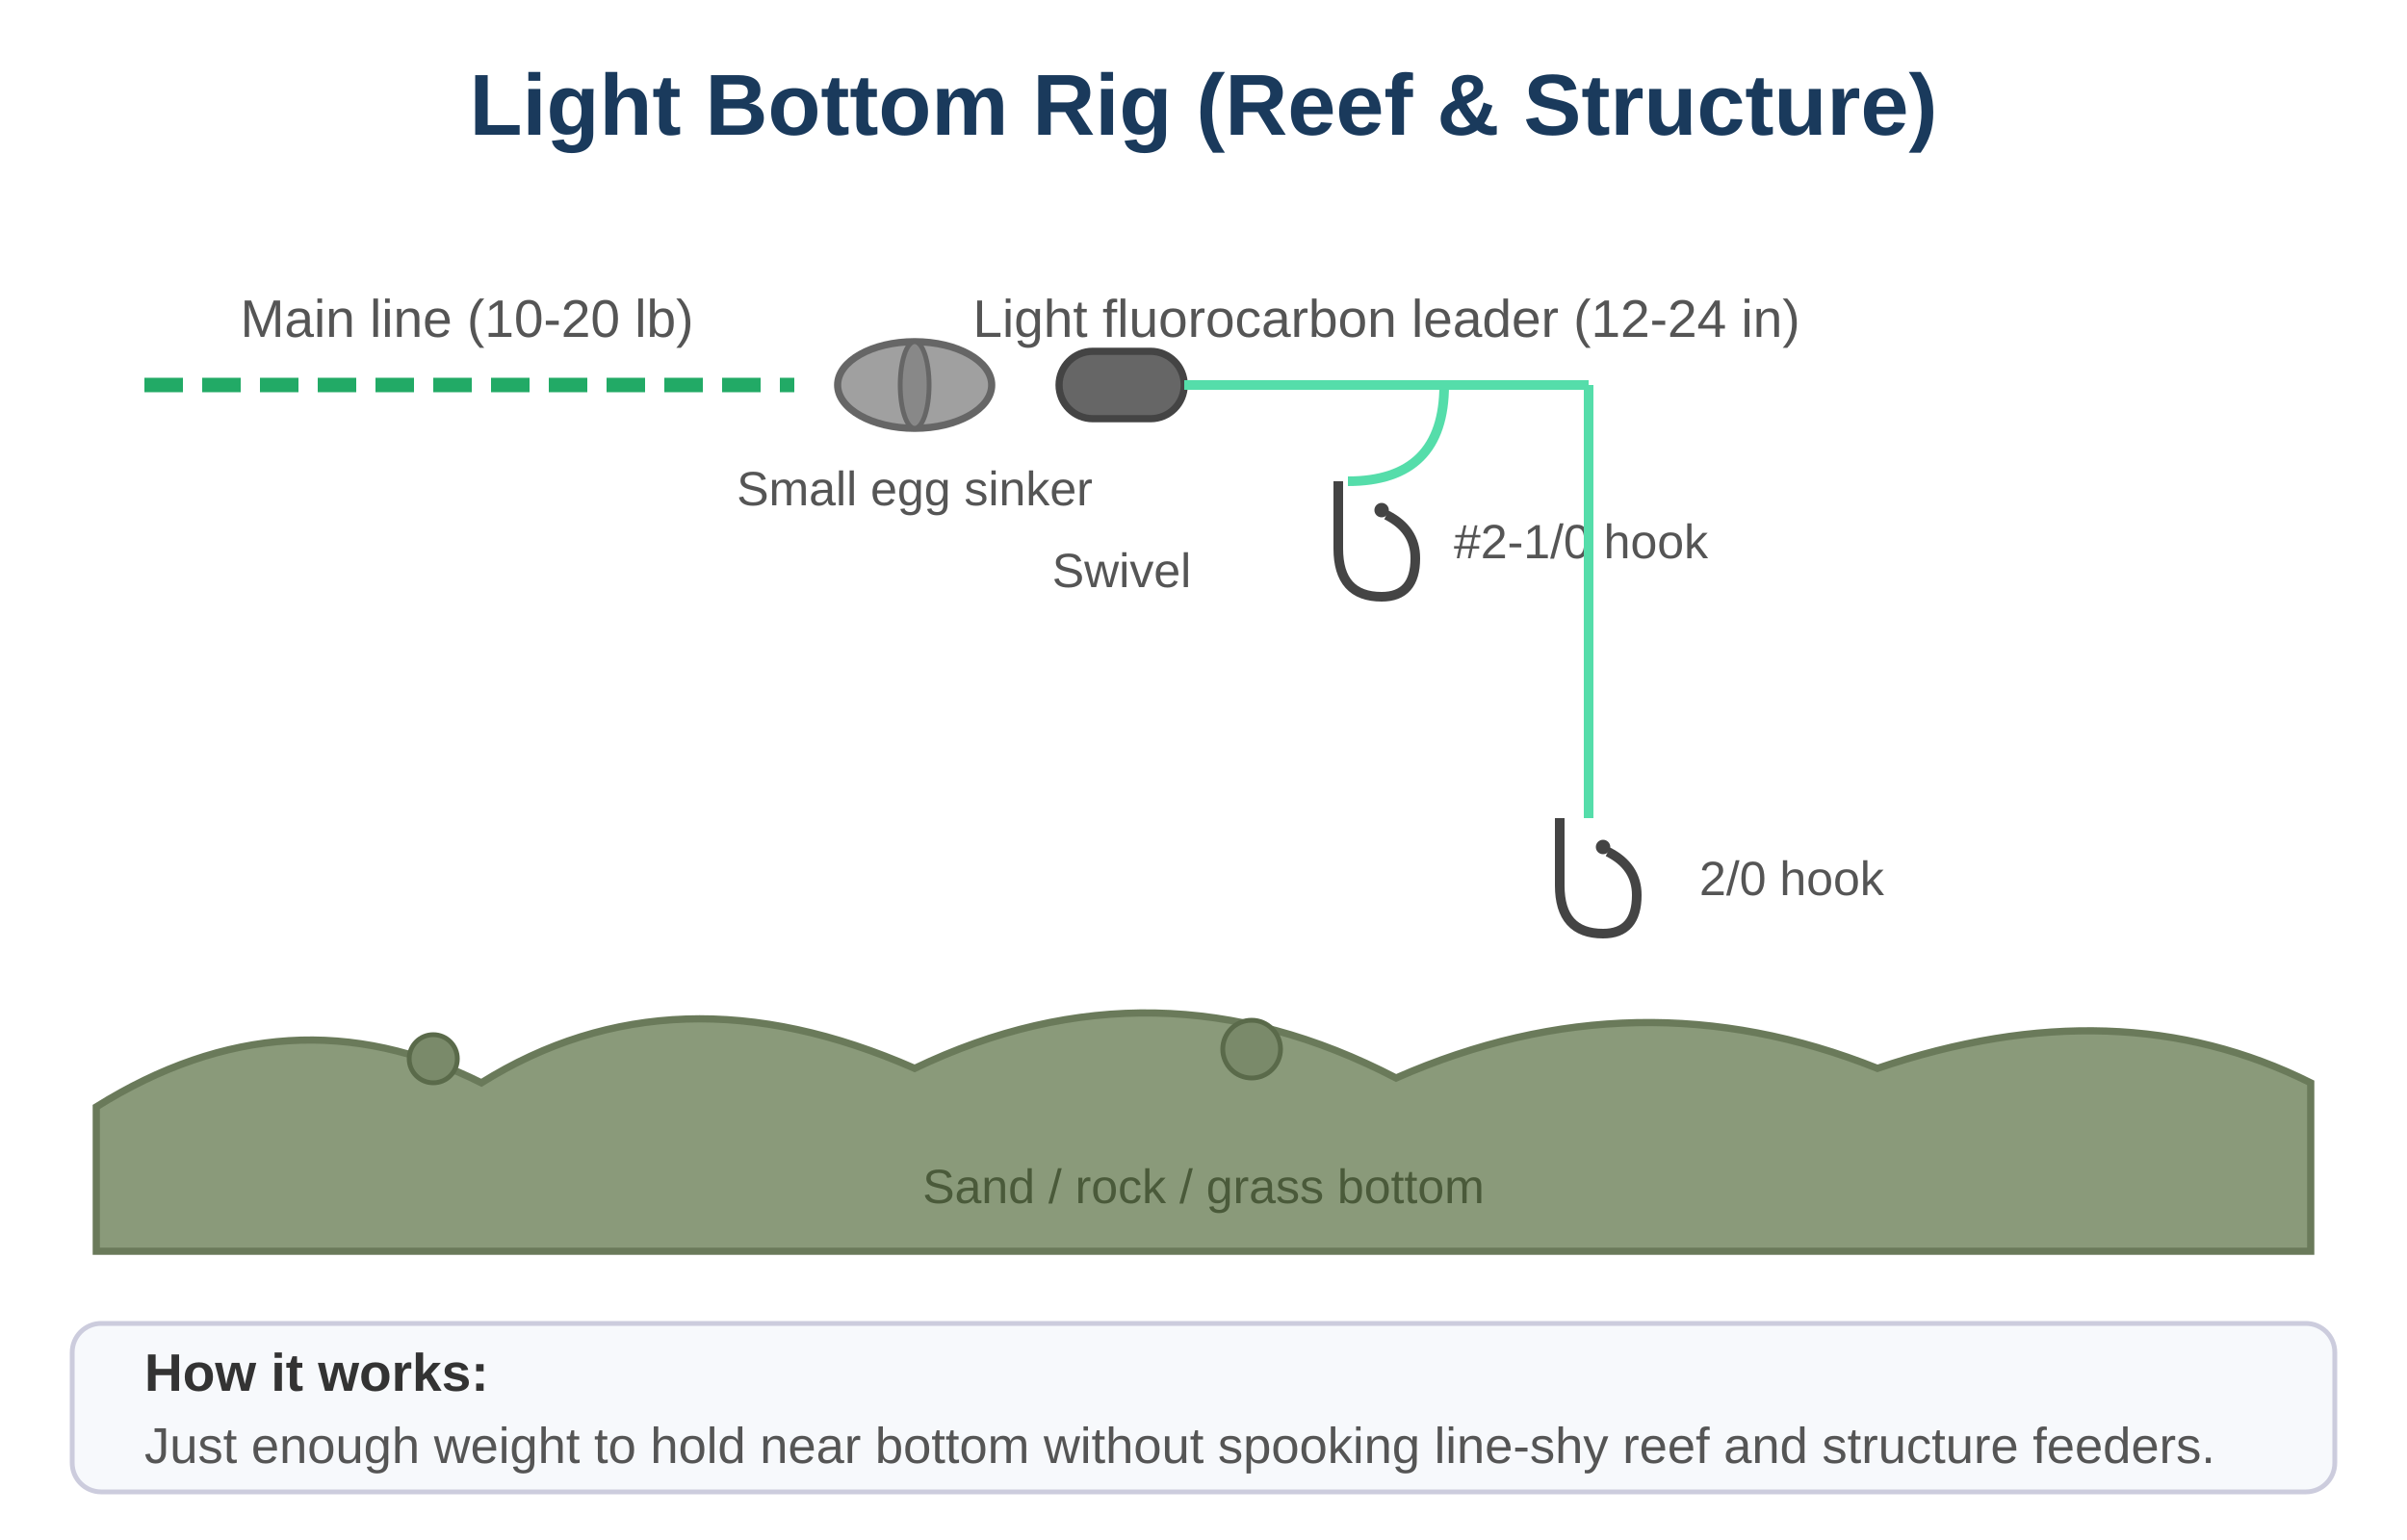
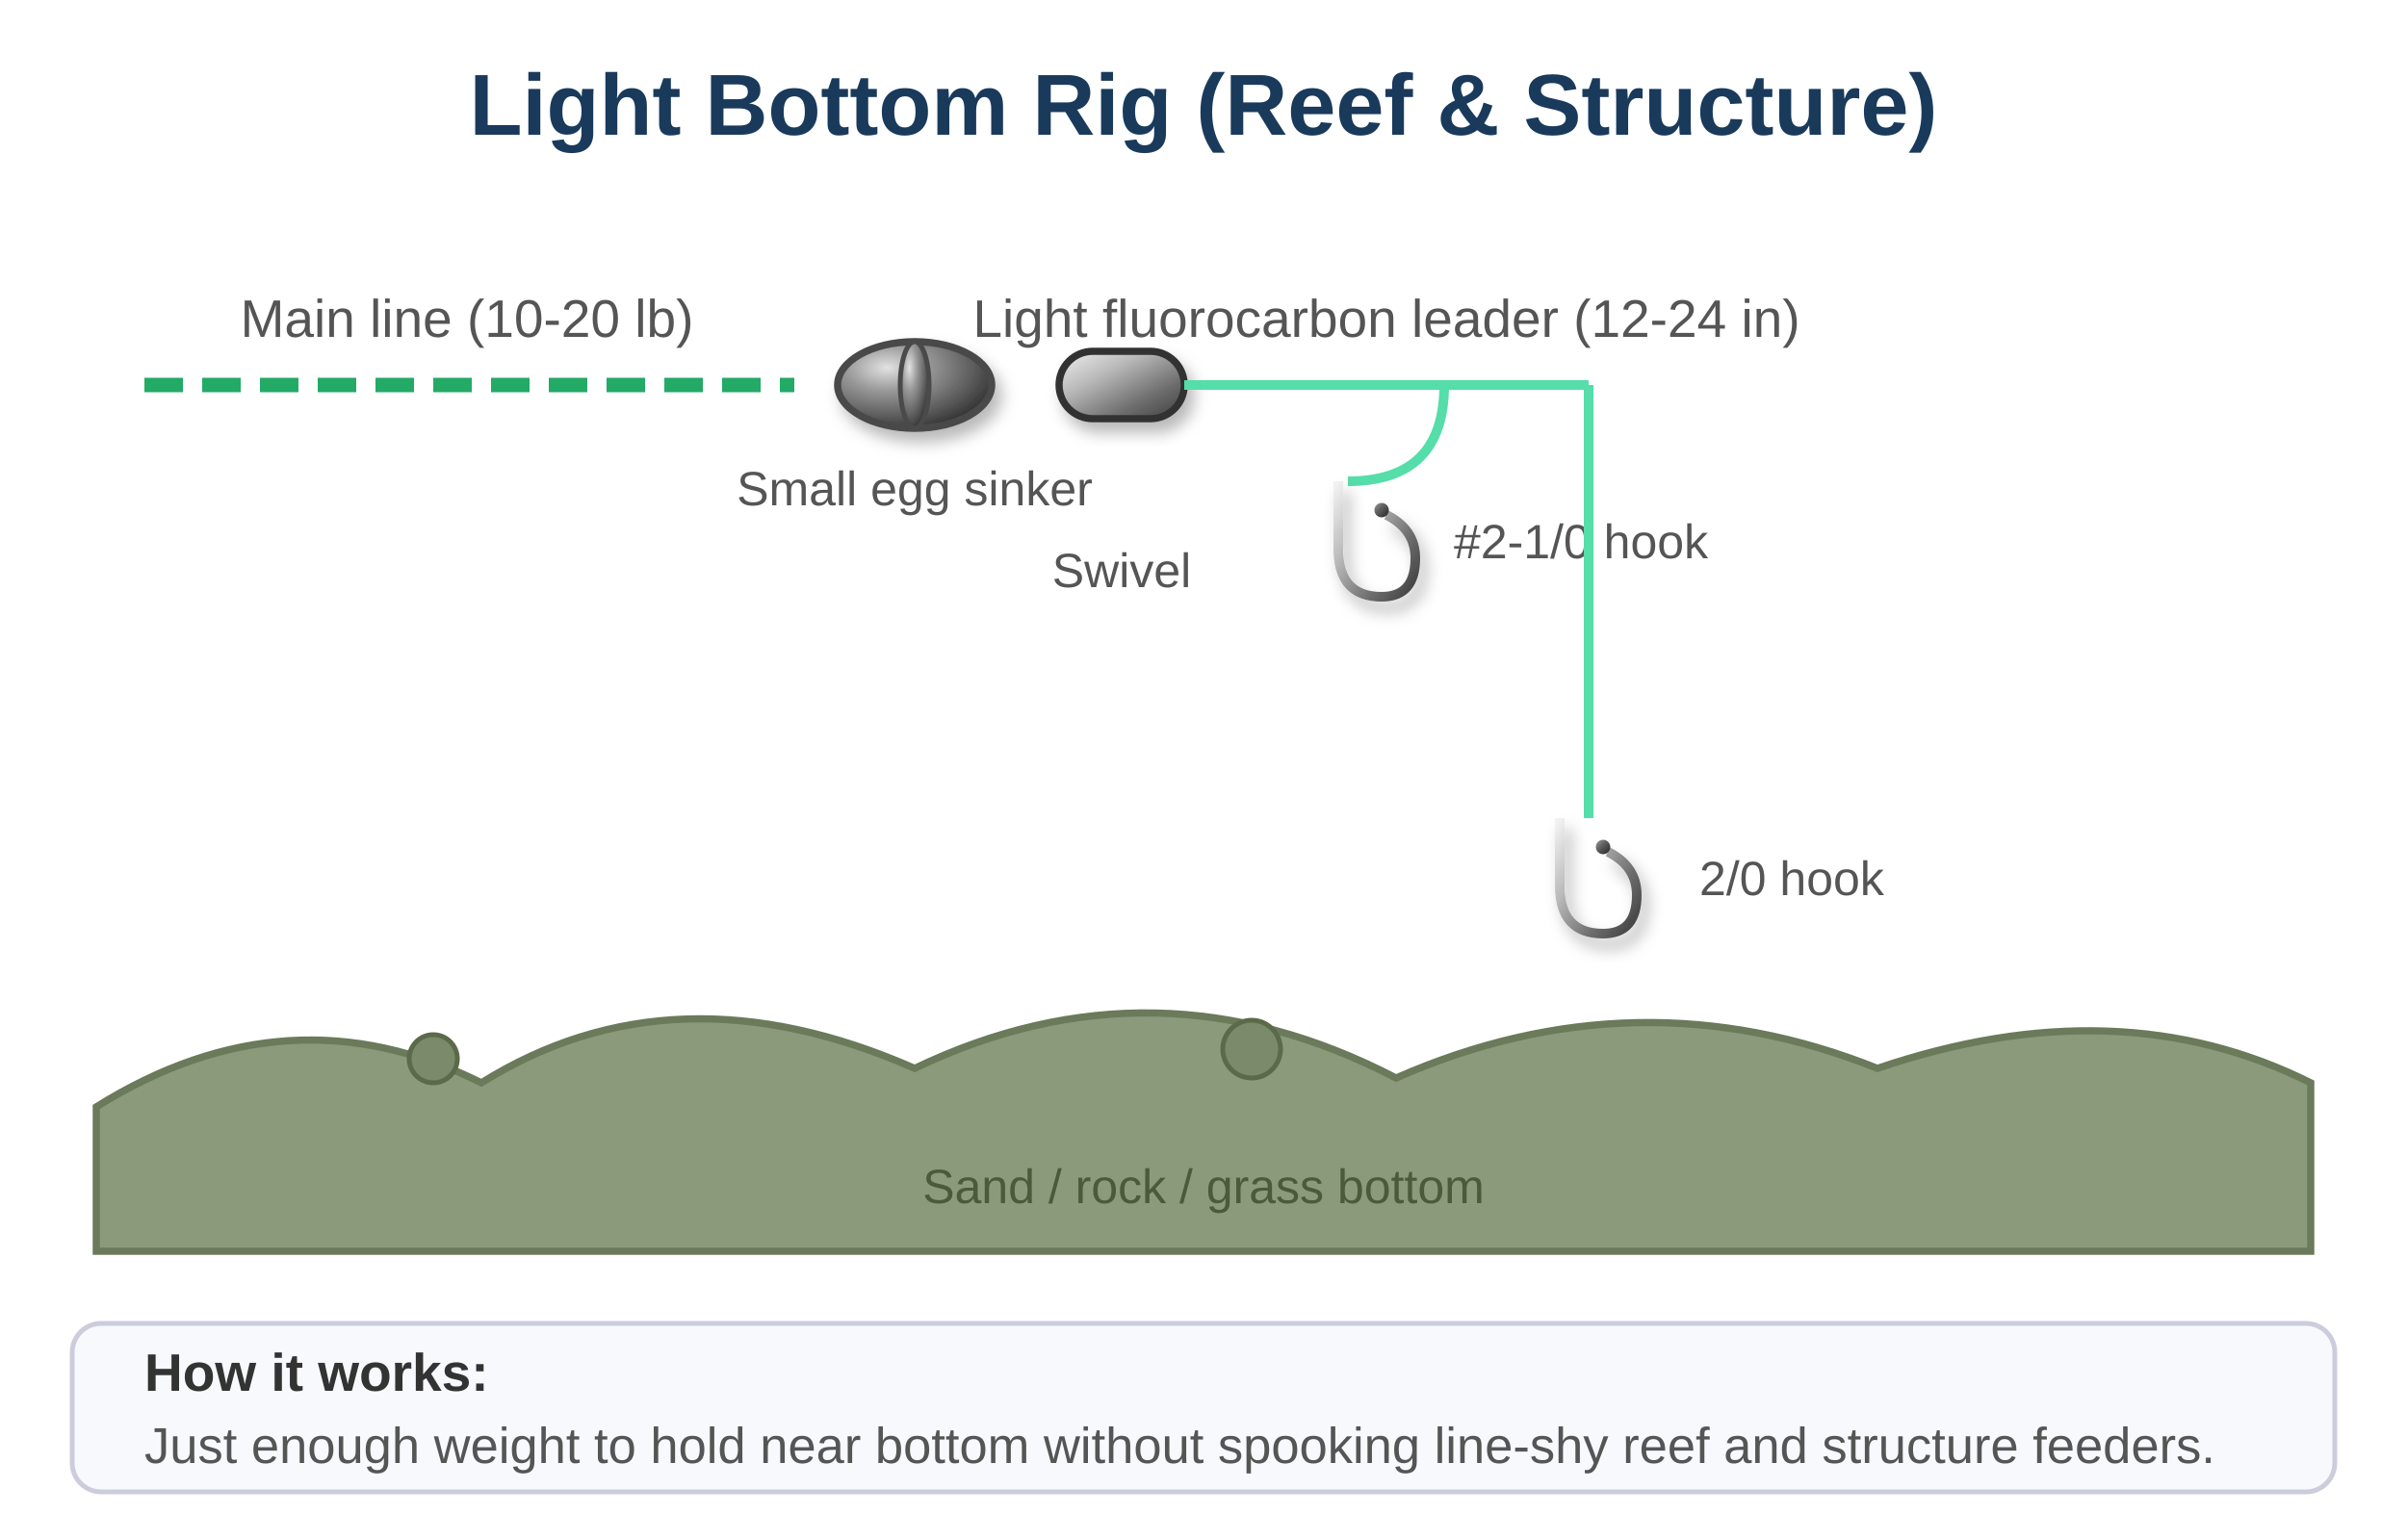
<svg xmlns="http://www.w3.org/2000/svg" viewBox="0 0 500 320" font-family="Arial, sans-serif">
+   <defs>
+     <linearGradient id="steelGrad" x1="0%" y1="0%" x2="100%" y2="100%">
+       <stop offset="0%" stop-color="#f2f2f2" />
+       <stop offset="35%" stop-color="#b8b8b8" />
+       <stop offset="70%" stop-color="#6e6e6e" />
+       <stop offset="100%" stop-color="#3d3d3d" />
+     </linearGradient>
+     <linearGradient id="steelGradDark" x1="0%" y1="0%" x2="100%" y2="100%">
+       <stop offset="0%" stop-color="#9a9a9a" />
+       <stop offset="45%" stop-color="#5c5c5c" />
+       <stop offset="100%" stop-color="#242424" />
+     </linearGradient>
+     <radialGradient id="leadGrad" cx="32%" cy="30%" r="75%">
+       <stop offset="0%" stop-color="#e2e2e2" />
+       <stop offset="35%" stop-color="#9a9a9a" />
+       <stop offset="75%" stop-color="#5c5c5c" />
+       <stop offset="100%" stop-color="#333333" />
+     </radialGradient>
+     <filter id="softShadow" x="-40%" y="-40%" width="180%" height="180%">
+       <feDropShadow dx="1.4" dy="2.2" stdDeviation="1.6" flood-color="#000000" flood-opacity="0.28" />
+     </filter>
+   </defs>
  <text x="250" y="28" text-anchor="middle" font-size="18" font-weight="bold" fill="#1a3a5c">Light Bottom Rig (Reef &amp; Structure)</text>
  <line x1="30" y1="80" x2="165" y2="80" stroke="#2a6" stroke-width="3" stroke-dasharray="8,4" />
  <text x="97" y="70" text-anchor="middle" font-size="11" fill="#555">Main line (10-20 lb)</text>
-   <ellipse cx="190" cy="80" rx="16" ry="9" fill="#a0a0a0" stroke="#666" stroke-width="1.5" />
-   <ellipse cx="190" cy="80" rx="3" ry="9" fill="#888" stroke="#666" stroke-width="1" />
+   <ellipse cx="190" cy="80" rx="16" ry="9" fill="url(#leadGrad)" stroke="#4a4a4a" stroke-width="1.5" filter="url(#softShadow)" />
+   <ellipse cx="190" cy="80" rx="3" ry="9" fill="url(#leadGrad)" stroke="#4a4a4a" stroke-width="1" />
  <text x="190" y="105" text-anchor="middle" font-size="10" fill="#555">Small egg sinker</text>
-   <rect x="220" y="73" width="26" height="14" rx="7" fill="#666" stroke="#444" stroke-width="1.5" />
+   <rect x="220" y="73" width="26" height="14" rx="7" fill="url(#steelGrad)" stroke="#333333" stroke-width="1.5" filter="url(#softShadow)" />
  <text x="233" y="122" text-anchor="middle" font-size="10" fill="#555">Swivel</text>
  <line x1="246" y1="80" x2="330" y2="80" stroke="#5da" stroke-width="2" />
  <text x="288" y="70" text-anchor="middle" font-size="11" fill="#555">Light fluorocarbon leader (12-24 in)</text>
  <path d="M300 80 Q300 100 280 100" fill="none" stroke="#5da" stroke-width="2" />
  <g transform="translate(272, 100)">
-     <path d="M6 0 L6 14 Q6 24 15 24 Q22 24 22 16 Q22 10 16 7" fill="none" stroke="#444" stroke-width="2" />
-     <circle cx="15" cy="6" r="1.5" fill="#444" />
+     <path d="M6 0 L6 14 Q6 24 15 24 Q22 24 22 16 Q22 10 16 7" fill="none" stroke="url(#steelGrad)" stroke-width="2" filter="url(#softShadow)" />
+     <circle cx="15" cy="6" r="1.5" fill="url(#steelGradDark)" />
    <text x="30" y="16" font-size="10" fill="#555">#2-1/0 hook</text>
  </g>
  <line x1="330" y1="80" x2="330" y2="170" stroke="#5da" stroke-width="2" />
  <g transform="translate(318, 170)">
-     <path d="M6 0 L6 14 Q6 24 15 24 Q22 24 22 16 Q22 10 16 7" fill="none" stroke="#444" stroke-width="2" />
-     <circle cx="15" cy="6" r="1.5" fill="#444" />
+     <path d="M6 0 L6 14 Q6 24 15 24 Q22 24 22 16 Q22 10 16 7" fill="none" stroke="url(#steelGrad)" stroke-width="2" filter="url(#softShadow)" />
+     <circle cx="15" cy="6" r="1.5" fill="url(#steelGradDark)" />
    <text x="35" y="16" font-size="10" fill="#555">2/0 hook</text>
  </g>
  <path d="M20 230 Q60 205 100 225 Q140 200 190 222 Q240 198 290 224 Q340 202 390 222 Q440 205 480 225 L480 260 L20 260 Z" fill="#8a9a7a" stroke="#6a7a5a" stroke-width="1.5" />
  <circle cx="90" cy="220" r="5" fill="#7a8a6a" stroke="#5a6a4a" stroke-width="1" />
  <circle cx="260" cy="218" r="6" fill="#7a8a6a" stroke="#5a6a4a" stroke-width="1" />
  <text x="250" y="250" text-anchor="middle" font-size="10" fill="#4a5a3a">Sand / rock / grass bottom</text>
  <rect x="15" y="275" width="470" height="35" rx="6" fill="#f7f9fc" stroke="#ccd" stroke-width="1" />
  <text x="30" y="289" font-size="11" fill="#333" font-weight="bold">How it works:</text>
  <text x="30" y="304" font-size="10.5" fill="#555">Just enough weight to hold near bottom without spooking line-shy reef and structure feeders.</text>
</svg>
